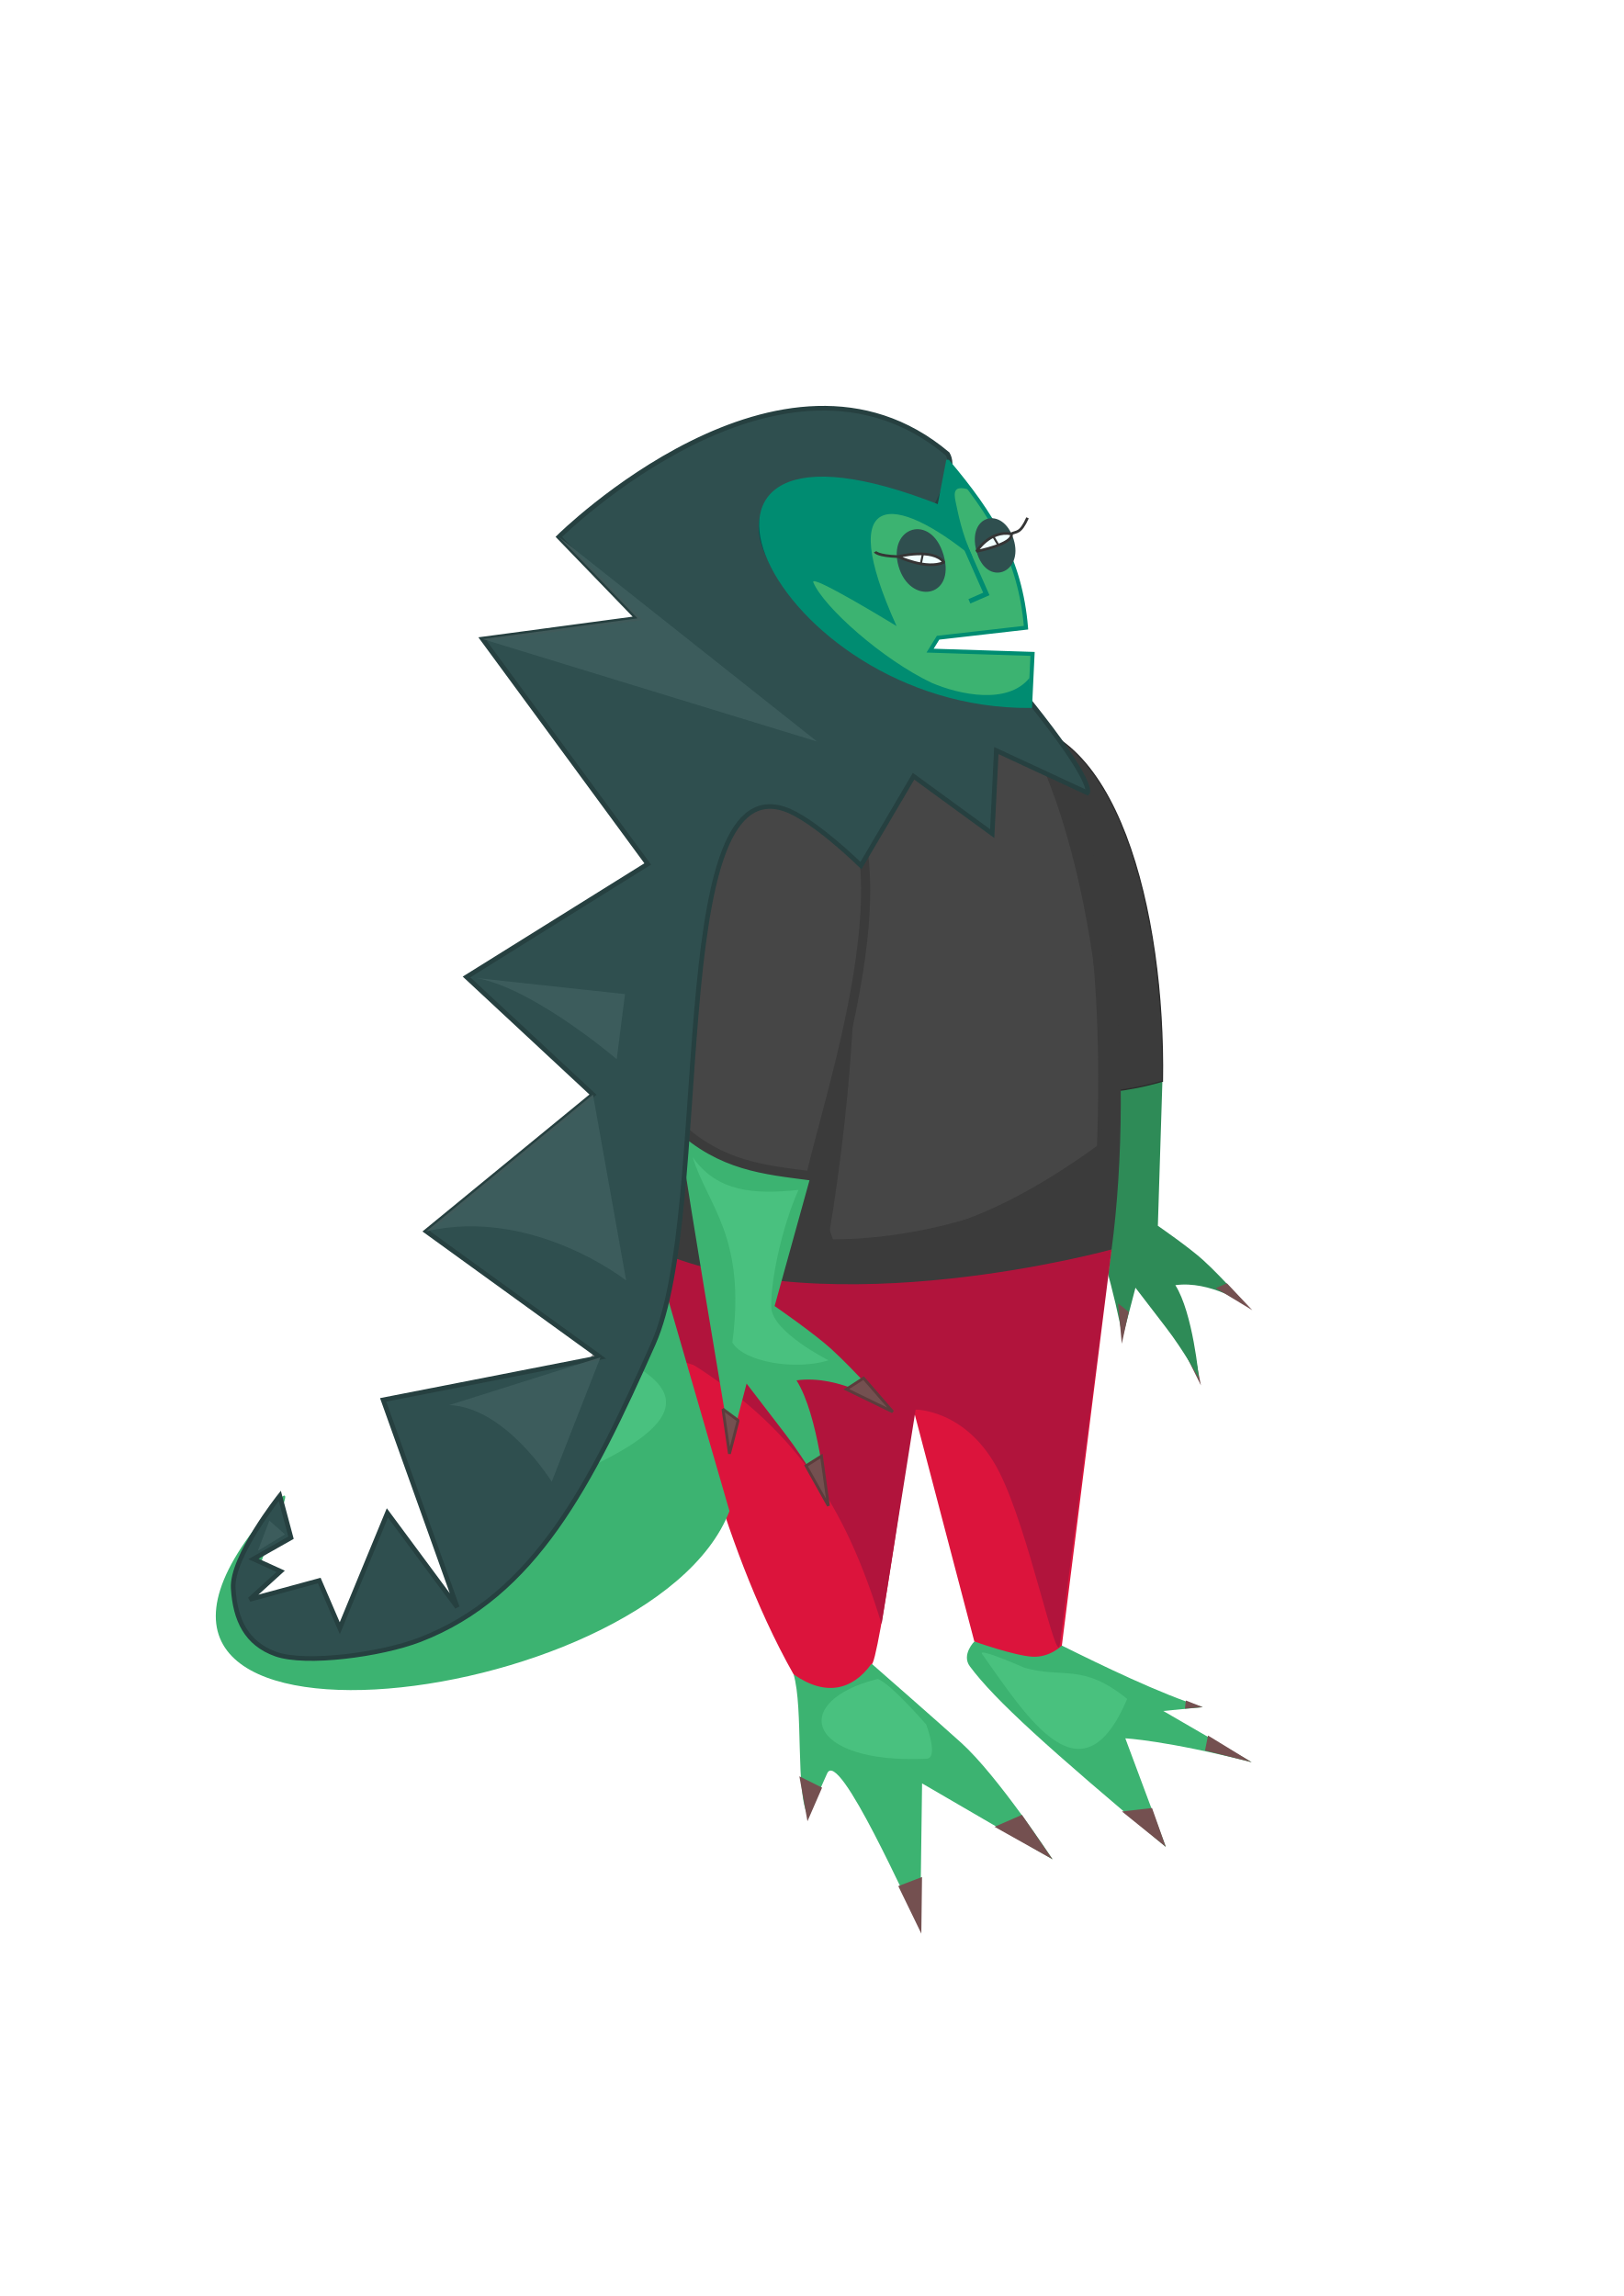
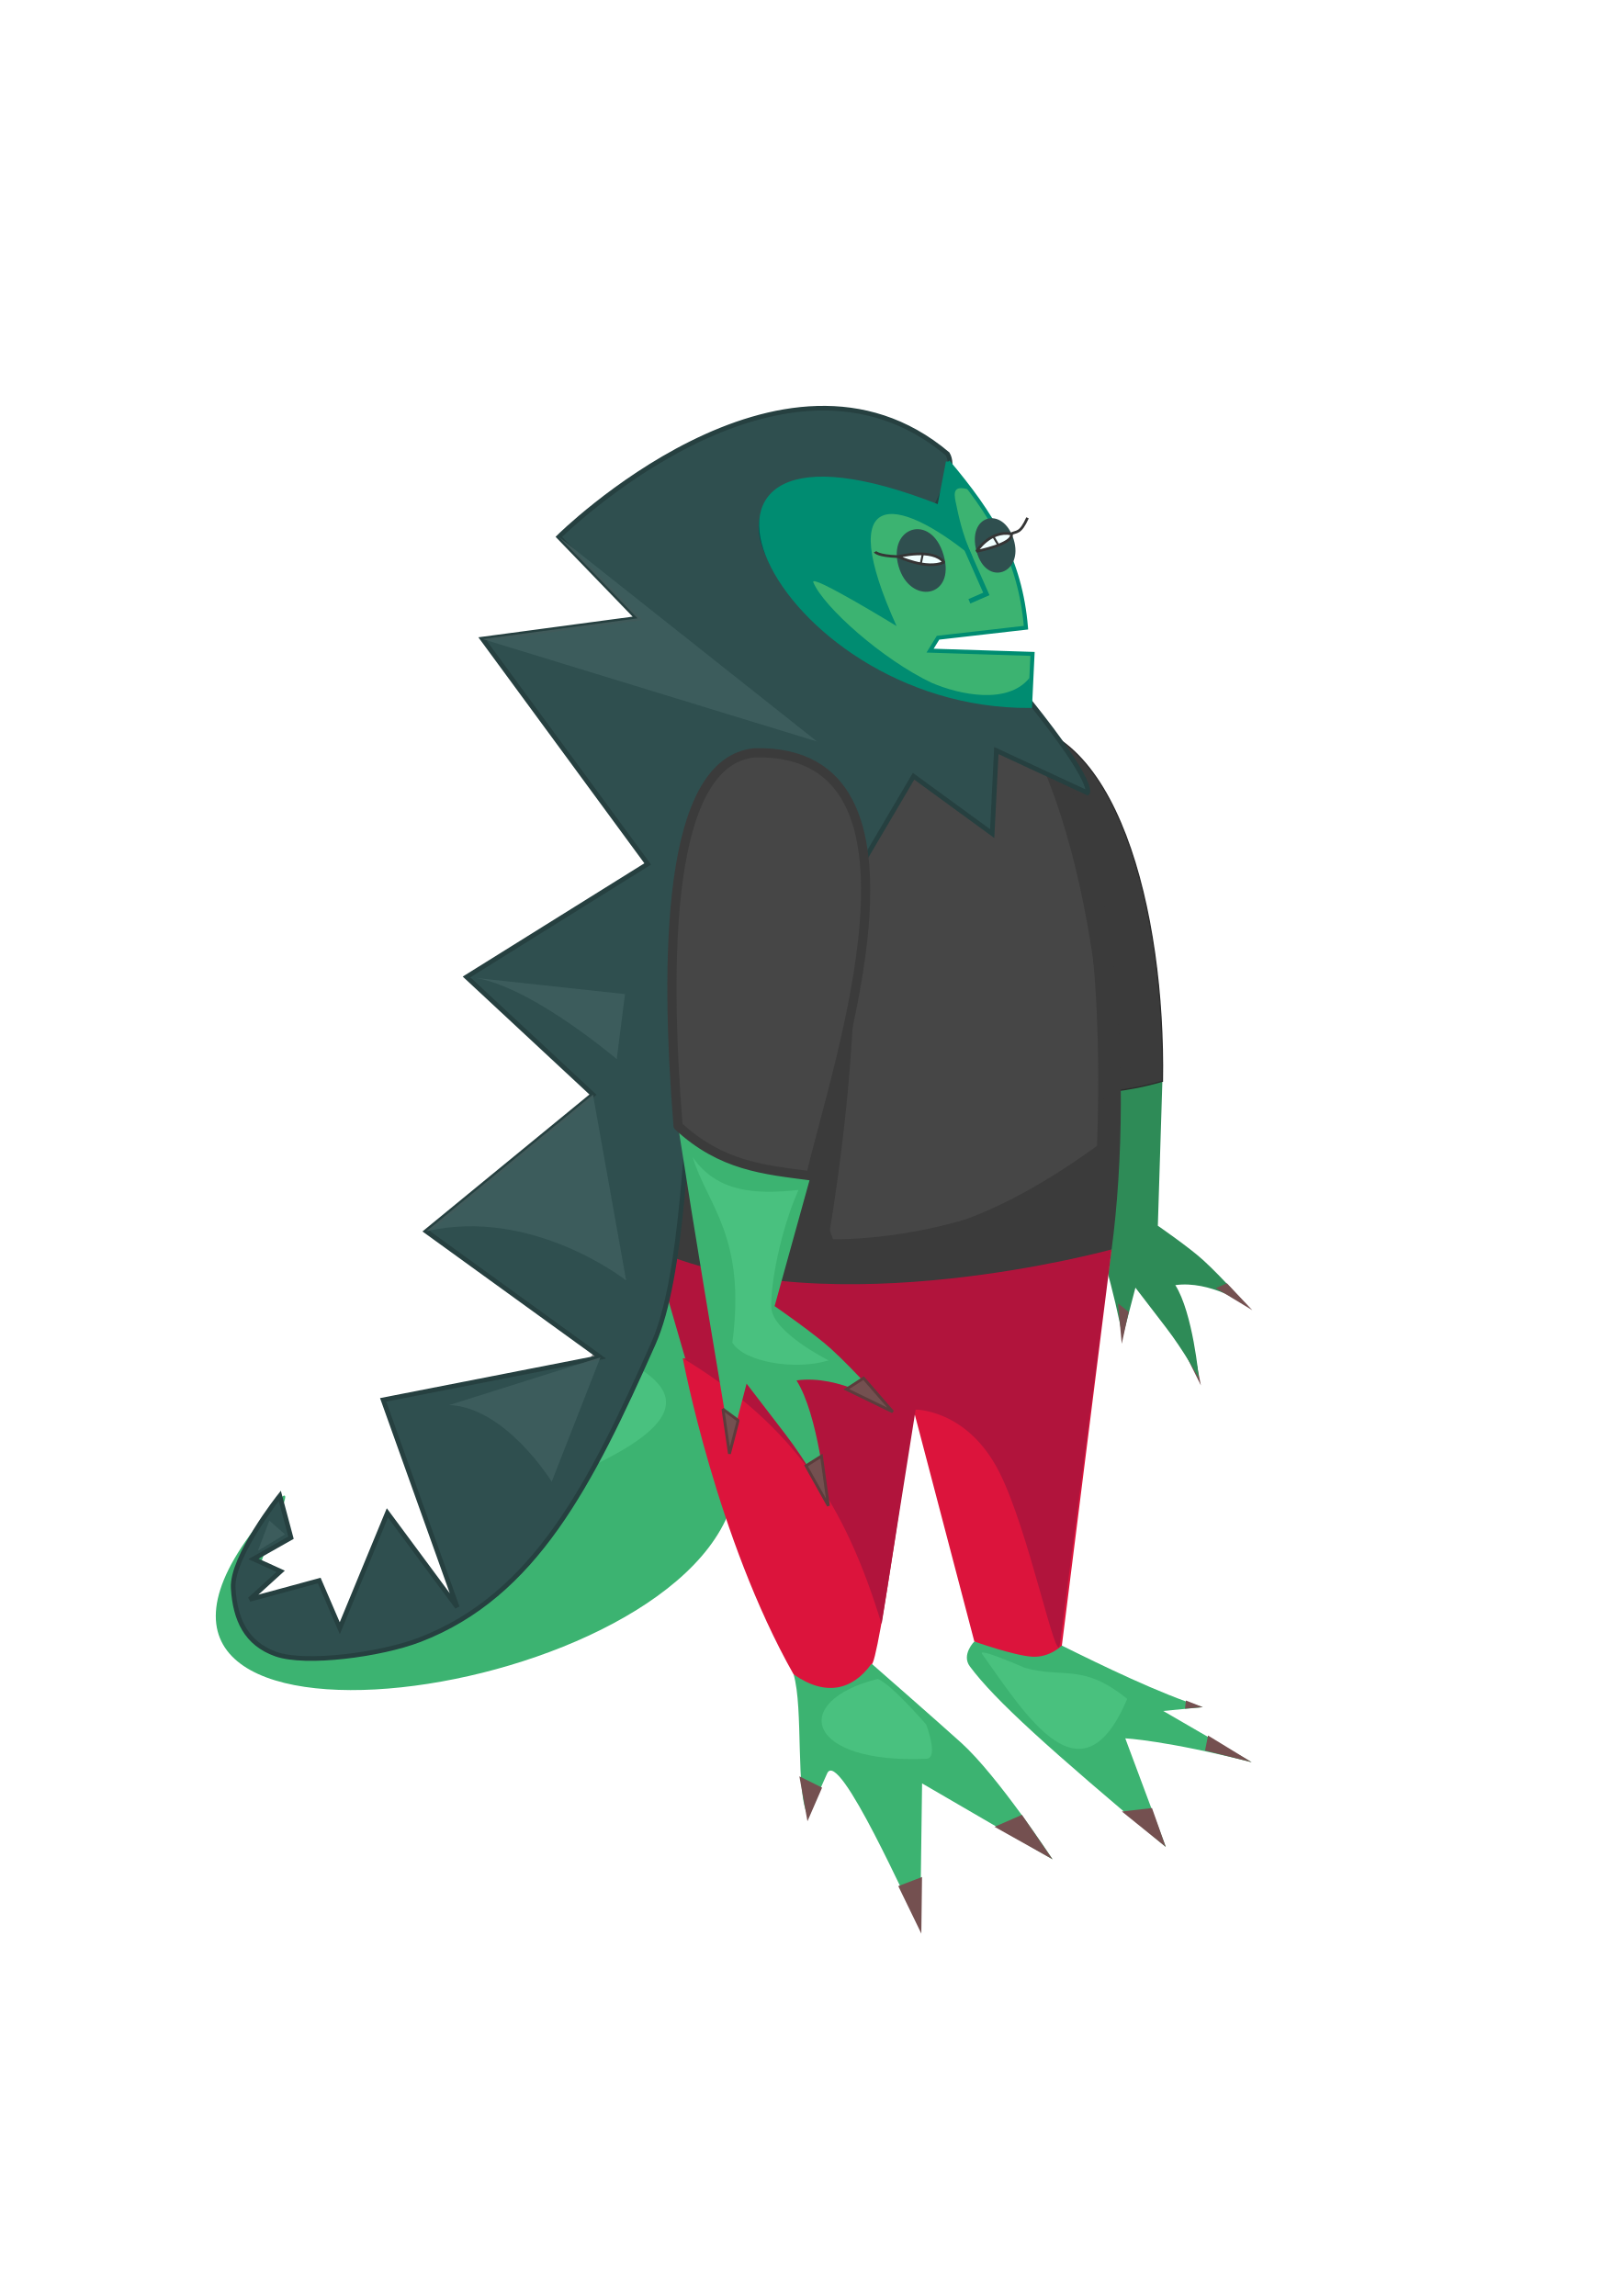
<svg xmlns="http://www.w3.org/2000/svg" width="210mm" height="297mm" version="1.1" viewBox="0 0 210 297">
  <style />
-   <g id="dragon-root" style="transform-origin: center center;">
+   <g>
    <g id="left-arm">
-       <g transform="matrix(.79924 0 0 .79924 42.643 45.735)">
-         <path d="m137.92 160.82 1.575-1.346 1.486 7.529z" fill="#745050" />
-         <path d="m116.51 118.7s11.717-2.828 18.236-0.925l-0.733 23.394s5.072 3.497 7.34 5.568c3.187 2.91 6.857 7.159 6.857 7.159s-5.711-3.898-11.368-3.118c2.843 4.487 3.803 14.996 3.803 14.996s-2.539-4.525-5.267-8.072c-1.314-1.709-4.991-6.508-4.991-6.508l-2.096 8.036c-2.154-12.912-11.78-40.529-11.78-40.529z" fill="#2e8b57" />
-         <path d="m129.3 155.11-1.125 5.15-0.593-6.529z" fill="#745050" />
-         <path d="m143.38 151.25 1.808-0.77 4.113 4.354z" fill="#745050" />
-       </g>
+       <path d="m152.87 174.27 1.259-1.076 1.188 6.018z" fill="#745050" />
+       <path d="m135.76 140.6s9.364-2.26 14.575-0.74l-0.586 18.697s4.054 2.795 5.866 4.45c2.547 2.326 5.48 5.722 5.48 5.722s-4.564-3.115-9.086-2.492c2.272 3.586 3.039 11.985 3.039 11.985s-2.029-3.616-4.21-6.452c-1.05-1.366-3.989-5.202-3.989-5.202l-1.675 6.422c-1.722-10.32-9.415-32.392-9.415-32.392z" fill="#2e8b57" />
+       <path d="m145.98 169.71-0.899 4.116-0.474-5.218z" fill="#745050" />
+       <path d="m157.24 166.62 1.445-0.616 3.287 3.48z" fill="#745050" />
      <path d="m150.34 139.86c-9.598 2.758-14.575 0.74-14.575 0.74 0 0-19.529-45.989-6.687-47.045 15.333-1.261 21.613 24.509 21.263 46.305z" fill="#3b3b3b" stroke="#2c2c2c" stroke-width=".166" />
    </g>
+   </g>
+   <g>
    <g id="left-leg" transform="translate(15.119 20.411)">
      <path d="m128.65 141.21-6.435 51.241c1.917 7.992-5.814 3.192-11.319-0.526l-7.872-30.014" fill="#dc143c" />
      <path d="m128.65 141.21-6.7 51.116c-0.41 3.129-3.978-14.742-7.838-22.335-4.217-8.297-11.087-8.08-11.087-8.08z" fill="#b1b1b1" stop-color="#000000" style="font-variation-settings:normal;mix-blend-mode:darken;paint-order:stroke markers fill" />
-       <g transform="matrix(.93897 0 0 .85634 6.7681 27.571)">
-         <g>
-           <path d="m122.95 192.54c5.358 2.923 13.618 7.326 19.406 9.304l-5.436 0.576 12.177 7.745c-11.85-3.315-17.404-3.609-17.404-3.609l5.577 16.396c-16.095-14.816-23.529-22.149-26.993-27.273-1.187-1.756 0.619-3.753 0.619-3.753s5.451 2.123 7.959 2.295c2.45 0.168 4.096-1.681 4.096-1.681z" fill="#3cb371" stop-color="#000000" style="font-variation-settings:normal;mix-blend-mode:normal;paint-order:markers fill stroke" />
-           <path d="m131.95 200.6c-6.254 16.18-13.811 2.737-19.994-6.794-0.654-1.05 5.871 2.099 5.871 2.099 5.405 1.655 7.981-0.756 14.123 4.696z" fill="#0cc8fc" stop-color="#000000" style="font-variation-settings:normal;mix-blend-mode:luminosity;paint-order:stroke markers fill" />
-         </g>
-         <g fill="#745050">
-           <path d="m135.37 217.08 1.899 5.873-6.041-5.351z" />
-           <path d="m143.08 206.13 6.009 4.03-6.419-1.76z" />
-           <path d="m140.03 200.84 2.319 1.002-2.446 0.229z" />
-         </g>
-       </g>
-       <rect x="87.514" y="191.44" width="5.657" height="4.721" fill-opacity="0" opacity=".771" stop-color="#000000" style="font-variation-settings:normal;paint-order:fill markers stroke" />
+       <path d="m122.21 192.45c5.031 2.503 12.787 6.274 18.222 7.968l-5.105 0.493 11.433 6.633c-11.126-2.838-16.342-3.091-16.342-3.091l5.237 14.041c-15.112-12.688-22.093-18.967-25.345-23.355-1.114-1.503 0.581-3.214 0.581-3.214s5.119 1.819 7.473 1.966c2.3 0.144 3.846-1.44 3.846-1.44z" fill="#3cb371" stop-color="#000000" style="font-variation-settings:normal;mix-blend-mode:normal;paint-order:markers fill stroke" />
+       <path d="m130.67 199.35c-5.872 13.855-12.968 2.344-18.774-5.818-0.614-0.899 5.513 1.797 5.513 1.797 5.075 1.417 7.494-0.647 13.261 4.021z" fill="#0cc8fc" stop-color="#000000" style="font-variation-settings:normal;mix-blend-mode:luminosity;paint-order:stroke markers fill" />
+       <path d="m133.87 213.47 1.783 5.029-5.673-4.582z" fill="#745050" />
+       <path d="m141.12 204.09 5.643 3.451-6.027-1.507z" fill="#745050" />
+       <path d="m138.26 199.56 2.178 0.858-2.296 0.196z" fill="#745050" />
    </g>
-     <g id="right-leg" transform="translate(15.119 20.411)">
-       <g>
-         <path d="m97.362 194.58s8.779 7.679 11.864 10.473c4.721 4.277 11.783 15.045 11.783 15.045l-16.872-9.819-0.246 18.543c-1.348-2.249-10.517-23.224-12.033-19.828l-2.445 5.479c-1.683-2.739-0.59-13.983-1.899-18.311 0 0 4.019 1.672 6.02 1.233 1.547-0.34 3.828-2.816 3.828-2.816z" fill="#3cb371" />
-         <path d="m73.189 155.29 29.833 6.622s-4.619 34.06-5.459 32.94c-2.405 3.322-5.875 4.256-10.049 1.316-9.936-17.569-14.325-40.877-14.325-40.877" fill="#dc143c" />
-         <path d="m103.45 161.01-4.546 28.671c-4.728-15.507-11.287-25.645-25.712-34.396z" fill="#b1143c" stop-color="#000000" style="font-variation-settings:normal;mix-blend-mode:normal;paint-order:stroke markers fill" />
-       </g>
-       <g transform="matrix(.93897 0 0 .85634 6.7681 27.571)" />
-       <rect x="87.514" y="191.44" width="5.657" height="4.721" fill-opacity="0" opacity=".771" stop-color="#000000" style="font-variation-settings:normal;paint-order:fill markers stroke" />
-       <path d="m98.383 196.77c1.583 0.465 6.288 5.89 6.288 5.89s1.664 4.374 0.035 4.432c-15.657 0.713-17.745-7.457-6.323-10.323z" fill="#49c17e" stop-color="#000000" style="font-variation-settings:normal;mix-blend-mode:luminosity;paint-order:stroke markers fill" />
-       <g fill="#745050">
-         <path d="m91.206 210.83-1.893 4.347-1.044-5.81z" />
-         <path d="m104.13 222.39-0.089 7.321-2.982-6.144z" />
-         <path d="m117.05 214.35 3.961 5.75-7.501-4.205z" />
-       </g>
-     </g>
+   </g>
+   <g>
    <g id="pelvis">
      <path d="m84.51 160.72c48.932 3.326 59.256 0.898 59.256 0.898s-8.77 20.697-25.626 20.701c-10.234 2e-3 -29.739-6.15-29.739-6.15s-4.547-8.809-3.892-15.449" fill="#b1143c" />
    </g>
+   </g>
+   <g>
    <g id="torso">
-       <g transform="matrix(.60986 0 0 .60986 65.251 28.69)" fill="#464646">
-         <g transform="matrix(1.1782 0 0 1.1782 -25.097 -34.169)">
-           <path d="m128.71 195.78c-39.013 28.4-54.296 12.501-80.121 16.284l31.001 0.124c-32.167-90.24 54.391-160.4 49.12-16.407z" fill="#464646" stroke="#3b3b3b" stroke-width="1.557" />
-           <path d="m130.57 214.01s-50.624 13.997-82.145 0.145c0.144-10.52 3.294-45.87 3.294-45.87 2.856-58.345 14.175-61.071 31.695-40.51 2.269 29.413 0.992 55.456-3.823 84.416 19.693 0.122 40.149-7.623 48.025-15.69 3.715-3.804 1.134-55.205-14.649-79.329 18.964 13.823 21.734 65.972 17.603 96.838z" fill="#3b3b3b" style="mix-blend-mode:normal" />
-         </g>
-       </g>
+       <path d="m142.43 148.52c-28.032 20.406-39.013 8.983-57.569 11.7l22.275 0.089c-23.113-64.84 39.082-115.25 35.294-11.789z" fill="#464646" stroke="#3b3b3b" stroke-width="1.119" />
+       <path d="m143.77 161.62s-36.375 10.058-59.024 0.104c0.103-7.559 2.367-32.959 2.367-32.959 2.052-41.923 10.185-43.882 22.774-29.108 1.63 21.134 0.713 39.847-2.747 60.656 14.15 0.088 28.848-5.478 34.508-11.274 2.669-2.734 0.815-39.667-10.526-57 13.626 9.932 15.617 47.403 12.648 69.581z" fill="#3b3b3b" style="mix-blend-mode:normal" />
    </g>
+   </g>
+   <g>
+     <g id="head">
+       <path d="m50.634 212.44-0.533-16.736 9.037 12.2" fill="#008c00" style="mix-blend-mode:luminosity" />
+       <path d="m35.819 210.43 5.473-5.978 2.654 6.167" fill="#008c00" style="mix-blend-mode:luminosity" />
+       <path d="m32.175 206.4-0.241-2.191 3.462-0.84" fill="#008c00" style="mix-blend-mode:luminosity" />
+       <path d="m94.344 195.46c-10.086 26.343-92.736 35.795-57.933-1.797 2.77-2.209-7.625 14.817-2.138 17.126 7.995 3.365 24.414-2.982 27.964-6.81 8.627-9.304 23.974-36.603 23.974-36.603" fill="#3cb371" />
+       <path d="m82.254 176.74c7.439 4.431 6.403 9.947-23.116 19.52l19.805-23.797" fill="#49c17f" style="mix-blend-mode:luminosity" />
+       <path d="m84.51 173.78c7.688-17.301 1.519-74.122 16.884-69.147 3.728 1.207 9.959 7.333 9.959 7.333l6.801-11.557 10.171 7.42 0.536-10.742 11.792 5.476s1.137-1.07-7.43-11.777c-30.098-8.676-7.41-26.448-10.667-32.065-21.338-17.977-50.28 10.723-50.28 10.723l10.175 10.541-20.039 2.683 21.362 29.088-23.438 14.617 16.355 15.219-21.562 17.688 22.526 16.298-28.102 5.502 9.585 26.823-9.037-12.2-6.155 14.914-2.654-6.167-8.999 2.445 4.008-3.639-3.516-1.599 4.851-2.745-1.448-5.423s-6.275 7.9-6.026 11.966 1.69 7.152 5.52 8.514 13.533 0.097 18.612-1.858c14.909-5.737 22.149-20.175 30.216-38.329z" fill="#2f4f4f" stroke="#264040" stroke-width=".6" style="mix-blend-mode:normal" />
+       <path d="m80.985 165.64s-12.101-9.55-25.856-6.36l21.562-17.688" fill="#008c00" style="mix-blend-mode:luminosity" />
+       <path d="m79.765 137.01s-12.093-10.324-19.429-10.64l20.498 2.221" fill="#008c00" style="mix-blend-mode:luminosity" />
+       <path d="m62.412 82.669 20.039-2.683-10.175-10.541 33.405 26.48" fill="#008c00" style="mix-blend-mode:luminosity" />
+       <path d="m71.356 191.67s-5.915-9.605-13.25-9.921l19.55-6.17" fill="#008c00" style="mix-blend-mode:luminosity" />
+       <path d="m33.354 200.61 1.484-3.915 2.021 1.782" fill="#008c00" style="mix-blend-mode:luminosity" />
+       <path d="m122.52 84.552-1.13-1.435-1.081 1.556 2.21-0.121" fill="#a0522d" opacity=".86" stroke="#800000" stroke-width=".31" style="mix-blend-mode:lighten;paint-order:fill markers stroke" />
+       <path d="m125.29 84.537-1.345-1.345-1.427 1.36z" fill="#a0522d" opacity=".86" stroke="#800000" stroke-width=".31" style="mix-blend-mode:lighten;paint-order:fill markers stroke" />
+       <path d="m129.48 84.537-1.263-1.671-0.652 1.589z" fill="#a0522d" opacity=".86" stroke="#800000" stroke-width=".31" style="mix-blend-mode:lighten;paint-order:fill markers stroke" />
+       <path d="m127.57 84.455-1.508-1.304-0.774 1.385z" fill="#a0522d" opacity=".86" stroke="#800000" stroke-width=".31" style="mix-blend-mode:lighten;paint-order:fill markers stroke" />
+       <path d="m131.6 84.537-0.733-1.63s-1.508 1.671-1.345 1.63c0.163-0.041 2.078 0 2.078 0z" fill="#a0522d" opacity=".86" stroke="#800000" stroke-width=".31" style="mix-blend-mode:lighten;paint-order:fill markers stroke" />
+       <path d="m123.66 82.037-1.109 1.657-1.227-1.2z" fill="#a0522d" opacity=".86" stroke="#800000" stroke-width=".31" style="mix-blend-mode:lighten;paint-order:fill markers stroke" />
+       <path d="m125.85 81.806-0.864 1.902-1.325-1.671z" fill="#a0522d" opacity=".86" stroke="#800000" stroke-width=".31" style="mix-blend-mode:lighten;paint-order:fill markers stroke" />
+       <path d="m125.85 81.806 1.441 1.786 0.749-2.132z" fill="#a0522d" opacity=".86" stroke="#800000" stroke-width=".31" style="mix-blend-mode:lighten;paint-order:fill markers stroke" />
+       <path d="m130.37 81.187 1.65 2.175 0.585-2.293z" fill="#a0522d" opacity=".86" stroke="#800000" stroke-width=".31" style="mix-blend-mode:lighten;paint-order:fill markers stroke" />
+       <path d="m130.37 81.187s-0.771 2.291-1.001 2.233c-0.231-0.058-1.534-2.291-1.534-2.291z" fill="#a0522d" opacity=".86" stroke="#800000" stroke-width=".31" style="mix-blend-mode:lighten;paint-order:fill markers stroke" />
+       <path d="m122.6 59.737-1.118 5.831c-40.599-16.033-21.707 25.956 11.738 25.748l0.321-6.73-13.253-0.422 1.035-1.67 11.371-1.302c-0.736-8.863-4.374-14.649-10.094-21.454z" fill="#3cb371" stroke="#008c71" stroke-width=".525" />
+       <path d="m122.04 71.809c1.61 5.547-4.371 6.497-5.825 1.435-1.454-5.062 4.215-6.982 5.825-1.435z" fill="#2f4f4f" />
+       <path d="m122.08 72.739c-1.422-1.908-5.922-0.737-5.922-0.737s3.658 1.752 5.922 0.737z" fill="#f0ffff" stroke="#353535" stroke-linejoin="bevel" stroke-width=".347" />
+       <path d="m116.16 72.002c-2.73-0.089-2.978-0.631-2.978-0.631" fill="none" stroke="#353535" stroke-width=".347" />
+       <path d="m124.79 70.544 2.778 6.285-2.195 0.953" fill-opacity="0" stroke="#008c71" stroke-width=".618" />
+       <path d="m133.22 91.316-0.084-3.614c-2.794 3.469-8.998 2.181-12.616 0.635-6.342-2.998-13.996-9.803-15.332-13.01-0.459-1.224 10.769 5.657 10.769 5.657-8.086-17.876-0.188-17.14 9.823-8.94-1.431-3.156-1.854-5.642-2.175-7.095-0.314-1.417-0.119-2.074 1.445-1.698 1.082 0.26-2.45-3.515-2.45-3.515l-1.118 5.831c-12.941-4.579-18.467-4.262-21.421-1.537-4.385 4.046-0.488 9.576 3.314 14.323 4.725 5.899 16.136 13.437 29.845 12.962z" fill="#008cec" style="mix-blend-mode:darken" />
+       <path d="m126.3 71.318c1.284 4.721 6.174 2.827 4.792-1.569-1.382-4.395-6.077-3.152-4.792 1.569z" fill="#2f4f4f" />
+       <path d="m126.3 71.318s1.757-2.768 4.495-2.257c0.363 1.318-4.495 2.257-4.495 2.257z" fill="#f0ffff" stroke="#353535" stroke-linejoin="bevel" stroke-width=".347" />
+       <path d="m130.79 69.061c0.659-0.38 1.143 0.068 2.105-2.078" fill="none" stroke="#353535" stroke-width=".347" />
+       <path d="m119.35 71.67-0.26 1.244" fill="none" stroke="#353535" stroke-width=".265px" />
+       <path d="m128.5 69.461 0.639 1.076" fill="none" stroke="#353535" stroke-width=".265px" />
+     </g>
+   </g>
+   <g>
+     <g id="right-leg" transform="translate(15.119 20.411)">
+       <path d="m97.362 194.58s8.779 7.679 11.864 10.473c4.721 4.277 11.783 15.045 11.783 15.045l-16.872-9.819-0.246 18.543c-1.348-2.249-10.517-23.224-12.033-19.828l-2.445 5.479c-1.683-2.739-0.59-13.983-1.899-18.311 0 0 4.019 1.672 6.02 1.233 1.547-0.34 3.828-2.816 3.828-2.816z" fill="#3cb371" />
+       <path d="m73.189 155.29 29.833 6.622s-4.619 34.06-5.459 32.94c-2.405 3.322-5.875 4.256-10.049 1.316-9.936-17.569-14.325-40.877-14.325-40.877" fill="#dc143c" />
+       <path d="m103.45 161.01-4.546 28.671c-4.728-15.507-11.287-25.645-25.712-34.396z" fill="#b1143c" stop-color="#000000" style="font-variation-settings:normal;mix-blend-mode:normal;paint-order:stroke markers fill" />
+       <path d="m98.383 196.77c1.583 0.465 6.288 5.89 6.288 5.89s1.664 4.374 0.035 4.432c-15.657 0.713-17.745-7.457-6.323-10.323z" fill="#49c17e" stop-color="#000000" style="font-variation-settings:normal;mix-blend-mode:luminosity;paint-order:stroke markers fill" />
+       <path d="m91.206 210.83-1.893 4.347-1.044-5.81z" fill="#745050" />
+       <path d="m104.13 222.39-0.089 7.321-2.982-6.144z" fill="#745050" />
+       <path d="m117.05 214.35 3.961 5.75-7.501-4.205z" fill="#745050" />
+     </g>
+   </g>
+   <g>
    <g id="right-arm">
-       <g transform="translate(15.119 25.702)">
-         <path d="m72.579 119.94s5.179 3.783 8.408 5.032 8.75 1.42 8.75 1.42l-4.671 16.852s5.072 3.497 7.34 5.568c3.187 2.91 6.857 7.159 6.857 7.159s-5.711-3.898-11.368-3.118c2.843 4.487 3.803 14.996 3.803 14.996s-2.539-4.525-5.267-8.072c-1.314-1.709-4.991-6.508-4.991-6.508l-2.096 8.036c-2.154-12.912-4.496-26.734-6.764-41.365z" fill="#3cb371" />
-         <path d="m88.15 128.22c-2.284 5.128-3.647 12.174-3.512 15.227 0.141 3.172 7.402 6.814 7.402 6.814-4.25 1.336-10.938 0.236-12.44-2.301 1.81-13.703-3.205-17.714-5.132-23.975 3.182 4.548 8.042 4.831 13.681 4.235z" fill="#49c17e" stop-color="#000000" style="font-variation-settings:normal;mix-blend-mode:luminosity;paint-order:stroke markers fill" />
-       </g>
+       <path d="m87.698 145.65s5.179 3.783 8.408 5.032 8.75 1.42 8.75 1.42l-4.671 16.852s5.072 3.497 7.34 5.568c3.187 2.91 6.857 7.159 6.857 7.159s-5.711-3.898-11.368-3.118c2.843 4.487 3.803 14.996 3.803 14.996s-2.539-4.525-5.267-8.072c-1.314-1.709-4.991-6.508-4.991-6.508l-2.096 8.036c-2.154-12.912-4.496-26.734-6.764-41.365z" fill="#3cb371" />
+       <path d="m103.27 153.93c-2.284 5.128-3.647 12.174-3.512 15.227 0.141 3.172 7.402 6.814 7.402 6.814-4.25 1.336-10.938 0.236-12.44-2.301 1.81-13.703-3.205-17.714-5.132-23.975 3.182 4.548 8.042 4.831 13.681 4.235z" fill="#49c17e" stop-color="#000000" style="font-variation-settings:normal;mix-blend-mode:luminosity;paint-order:stroke markers fill" />
      <path d="m97.641 97.377c-11.448 1.031-11.678 26.625-9.943 48.269 5.602 5.202 11.148 5.663 17.158 6.452 3.239-14.087 17.672-55.248-7.215-54.721z" fill="#464646" stroke="#3b3b3b" stroke-linejoin="round" stroke-width="1.189" />
-       <g fill="#745050" stroke="#5c3c3c" stroke-width=".365">
-         <path d="m104.25 189.61 1.993-1.263 0.901 6.442z" />
-         <path d="m95.469 183.74-1.125 4.314-0.844-5.776z" stroke-linejoin="bevel" />
-         <path d="m109.46 179.71 2.226-1.439 3.779 4.354z" />
-       </g>
-     </g>
-     <g id="head">
-       <g id="crest">
-         <g fill="#008c00">
-           <path d="m50.634 212.44-0.533-16.736 9.037 12.2" style="mix-blend-mode:luminosity" />
-           <path d="m35.819 210.43 5.473-5.978 2.654 6.167" style="mix-blend-mode:luminosity" />
-           <path d="m32.175 206.4-0.241-2.191 3.462-0.84" style="mix-blend-mode:luminosity" />
-         </g>
-         <g transform="translate(15.119 20.411)">
-           <path d="m79.225 175.05c-10.086 26.343-92.736 35.795-57.933-1.797 2.77-2.209-7.625 14.817-2.138 17.126 7.995 3.365 24.414-2.982 27.964-6.81 8.627-9.304 23.974-36.603 23.974-36.603" fill="#3cb371" />
-           <path d="m67.135 156.33c7.439 4.431 6.403 9.947-23.116 19.52l19.805-23.797" fill="#49c17f" style="mix-blend-mode:luminosity" />
-         </g>
-         <g transform="translate(15.119 32.052)">
-           <path d="m69.391 141.73c7.688-17.301 1.519-74.122 16.884-69.147 3.728 1.207 9.959 7.333 9.959 7.333l6.801-11.557 10.171 7.42 0.536-10.742 11.792 5.476s1.137-1.07-7.43-11.777c-30.098-8.676-7.41-26.448-10.667-32.065-21.338-17.977-50.28 10.723-50.28 10.723l10.175 10.541-20.039 2.683 21.362 29.088-23.438 14.617 16.355 15.219-21.562 17.688 22.526 16.298-28.102 5.502 9.585 26.823-9.037-12.2-6.155 14.914-2.654-6.167-8.999 2.445 4.008-3.639-3.516-1.599 4.851-2.745-1.448-5.423s-6.275 7.9-6.026 11.966 1.69 7.152 5.52 8.514 13.533 0.097 18.612-1.858c14.909-5.737 22.149-20.175 30.216-38.329z" fill="#2f4f4f" stroke="#264040" stroke-width=".6" style="mix-blend-mode:normal" />
-           <g fill="#008c00">
-             <path d="m65.866 133.59s-12.101-9.55-25.856-6.36l21.562-17.688" style="mix-blend-mode:luminosity" />
-             <path d="m64.646 104.96s-12.093-10.324-19.429-10.64l20.498 2.221" style="mix-blend-mode:luminosity" />
-             <path d="m47.293 50.617 20.039-2.683-10.175-10.541 33.405 26.48" style="mix-blend-mode:luminosity" />
-             <path d="m56.237 159.62s-5.915-9.605-13.25-9.921l19.55-6.17" style="mix-blend-mode:luminosity" />
-           </g>
-         </g>
-         <path d="m33.354 200.61 1.484-3.915 2.021 1.782" fill="#008c00" style="mix-blend-mode:luminosity" />
-       </g>
-       <g transform="translate(15.119 32.582)">
-         <g transform="matrix(.60986 0 0 .60986 40.772 -1.834)" fill="#a0522d" opacity=".86" stroke="#800000" stroke-width=".508" style="mix-blend-mode:lighten;paint-order:fill markers stroke">
-           <path d="m109.25 88.224-1.853-2.352-1.772 2.551 3.624-0.199" style="paint-order:fill markers stroke" />
-           <path d="m113.79 88.199-2.205-2.205-2.34 2.23z" style="paint-order:fill markers stroke" />
-           <path d="m120.67 88.199-2.071-2.74-1.069 2.606z" style="paint-order:fill markers stroke" />
-           <path d="m117.53 88.065-2.472-2.138-1.27 2.272z" style="paint-order:fill markers stroke" />
-           <path d="m124.15 88.199-1.203-2.673s-2.472 2.74-2.205 2.673c0.267-0.067 3.408 0 3.408 0z" style="paint-order:fill markers stroke" />
-           <path d="m111.12 84.1-1.819 2.717-2.012-1.968z" style="paint-order:fill markers stroke" />
-           <path d="m114.72 83.722-1.417 3.118-2.173-2.74z" style="paint-order:fill markers stroke" />
-           <path d="m114.72 83.722 2.362 2.929 1.228-3.496z" style="paint-order:fill markers stroke" />
-           <path d="m122.12 82.706 2.705 3.567 0.959-3.76z" style="paint-order:fill markers stroke" />
-           <path d="m122.12 82.706s-1.264 3.756-1.642 3.662c-0.378-0.094-2.516-3.756-2.516-3.756z" style="paint-order:fill markers stroke" />
-         </g>
-         <a transform="matrix(.44668 0 0 .44668 64.564 19.991)">
-           <path d="m96.087 16.039-2.503 13.054c-90.891-35.895-48.597 58.11 26.279 57.644l0.719-15.068-29.671-0.945 2.317-3.739 25.458-2.915c-1.648-19.843-9.791-32.796-22.598-48.031z" fill="#3cb371" stroke="#008c71" stroke-width="1.175" />
-         </a>
-         <g transform="matrix(.44668 0 0 .44668 64.564 19.991)" stroke-width=".777">
-           <path d="m94.82 43.065c3.604 12.418-9.786 14.545-13.04 3.213-3.255-11.332 9.436-15.63 13.04-3.213z" fill="#2f4f4f" />
-           <path d="m94.919 45.147c-3.183-4.272-13.258-1.651-13.258-1.651s8.189 3.921 13.258 1.651z" fill="#f0ffff" stroke="#353535" stroke-linejoin="bevel" stroke-width=".777" />
-           <path d="m81.661 43.496c-6.113-0.2-6.668-1.412-6.668-1.412" fill="none" stroke="#353535" stroke-width=".777" />
-         </g>
-         <path d="m109.67 37.963 2.778 6.285-2.195 0.953" fill-opacity="0" stroke="#008c71" stroke-width=".618" />
-         <path d="m118.1 58.735-0.084-3.614c-2.794 3.469-8.998 2.181-12.616 0.635-6.342-2.998-13.996-9.803-15.332-13.01-0.459-1.224 10.769 5.657 10.769 5.657-8.086-17.876-0.188-17.14 9.823-8.94-1.431-3.156-1.854-5.642-2.175-7.095-0.314-1.417-0.119-2.074 1.445-1.698 1.082 0.26-2.45-3.515-2.45-3.515l-1.118 5.831c-12.941-4.579-18.467-4.262-21.421-1.537-4.385 4.046-0.488 9.576 3.314 14.323 4.725 5.899 16.136 13.437 29.845 12.962z" fill="#008cec" style="mix-blend-mode:darken" />
-         <a transform="matrix(.44668 0 0 .44668 62.437 19.991)" fill="#2f4f4f" stroke-width=".777">
-           <g transform="matrix(-.80568 .29324 .29324 .80568 170.15 -20.635)" stroke-width=".906">
-             <path d="m91.862 44.265c1.064 12.73-12.625 12.45-13.159 0.431s12.095-13.161 13.159-0.431z" fill="#2f4f4f" />
-             <path d="m91.862 44.265s-6.783-5.222-13.044-1.525c0.285 3.559 13.044 1.525 13.044 1.525z" fill="#f0ffff" stroke="#353535" stroke-linejoin="bevel" stroke-width=".906" />
-             <path d="m78.817 42.74c-1.956-0.345-2.744 1.186-7.02-3.219" fill="none" stroke="#353535" stroke-width=".906" />
-           </g>
-         </a>
-         <path d="m104.24 39.088-0.26 1.244" fill="none" stroke="#353535" stroke-width=".265px" />
-         <path d="m113.38 36.879 0.639 1.076" fill="none" stroke="#353535" stroke-width=".265px" />
-       </g>
+       <path d="m104.25 189.61 1.993-1.263 0.901 6.442z" fill="#745050" stroke="#5c3c3c" stroke-width=".365" />
+       <path d="m95.469 183.74-1.125 4.314-0.844-5.776z" fill="#745050" stroke="#5c3c3c" stroke-linejoin="bevel" stroke-width=".365" />
+       <path d="m109.46 179.71 2.226-1.439 3.779 4.354z" fill="#745050" stroke="#5c3c3c" stroke-width=".365" />
    </g>
  </g>
</svg>
